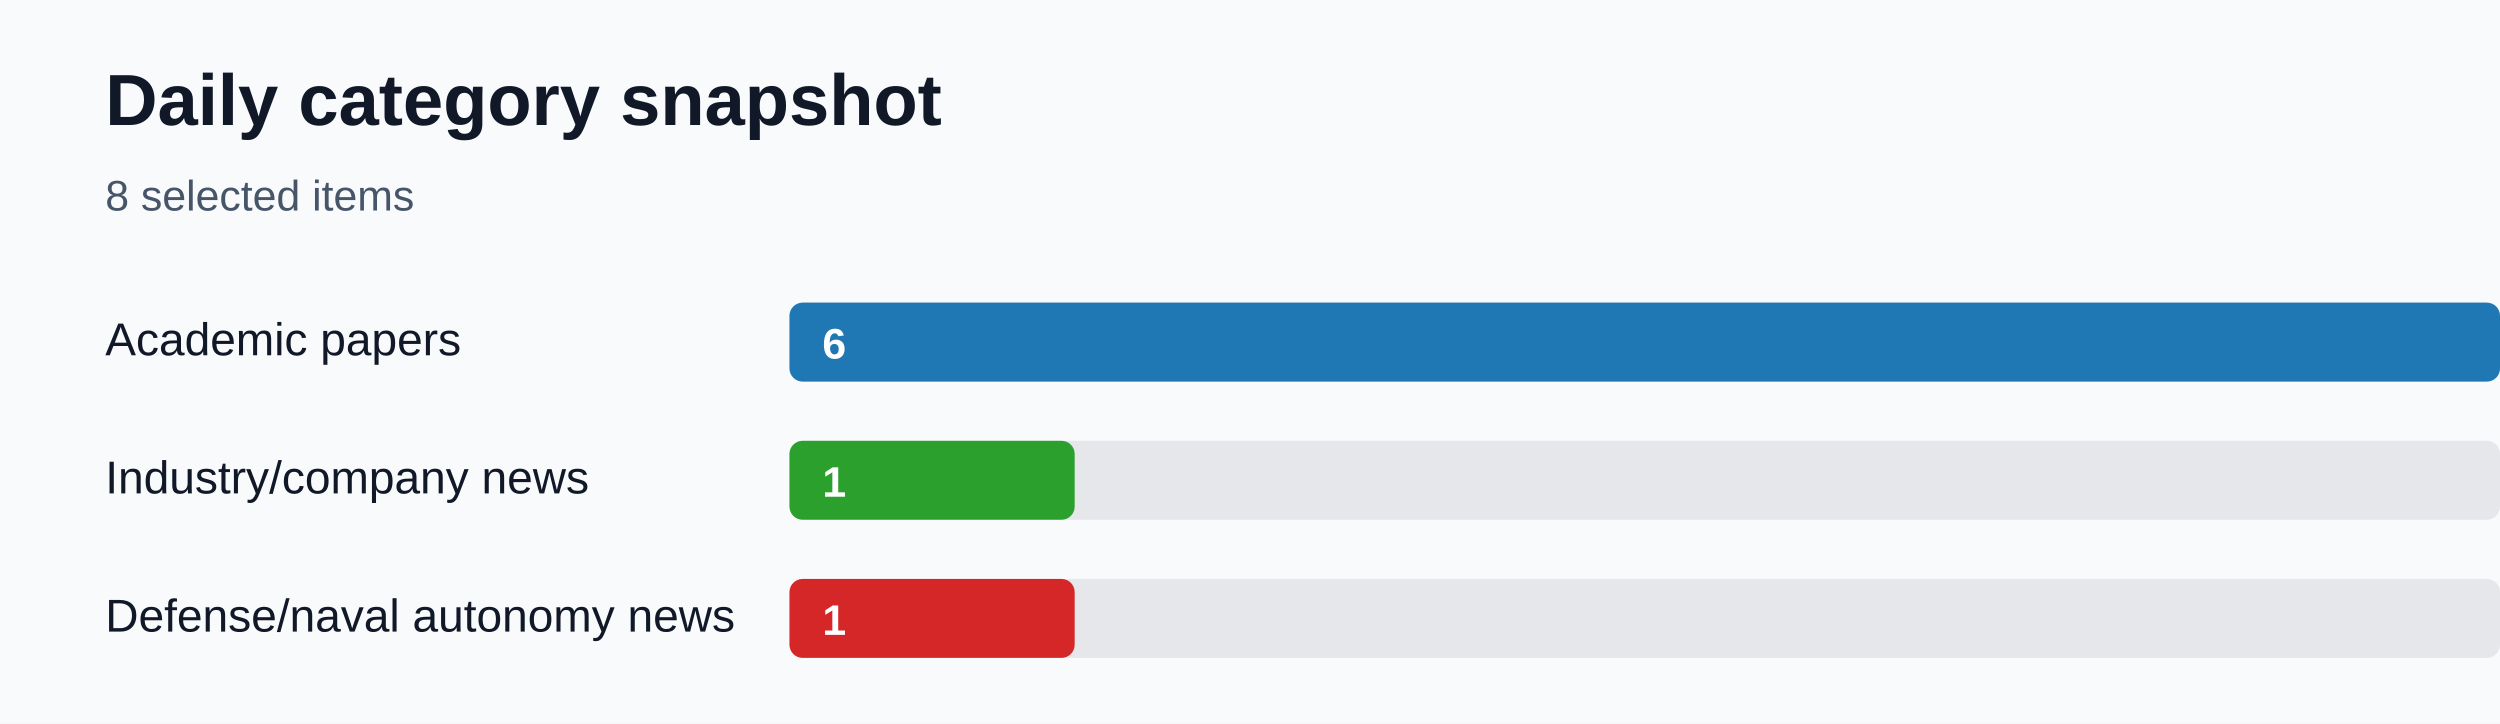
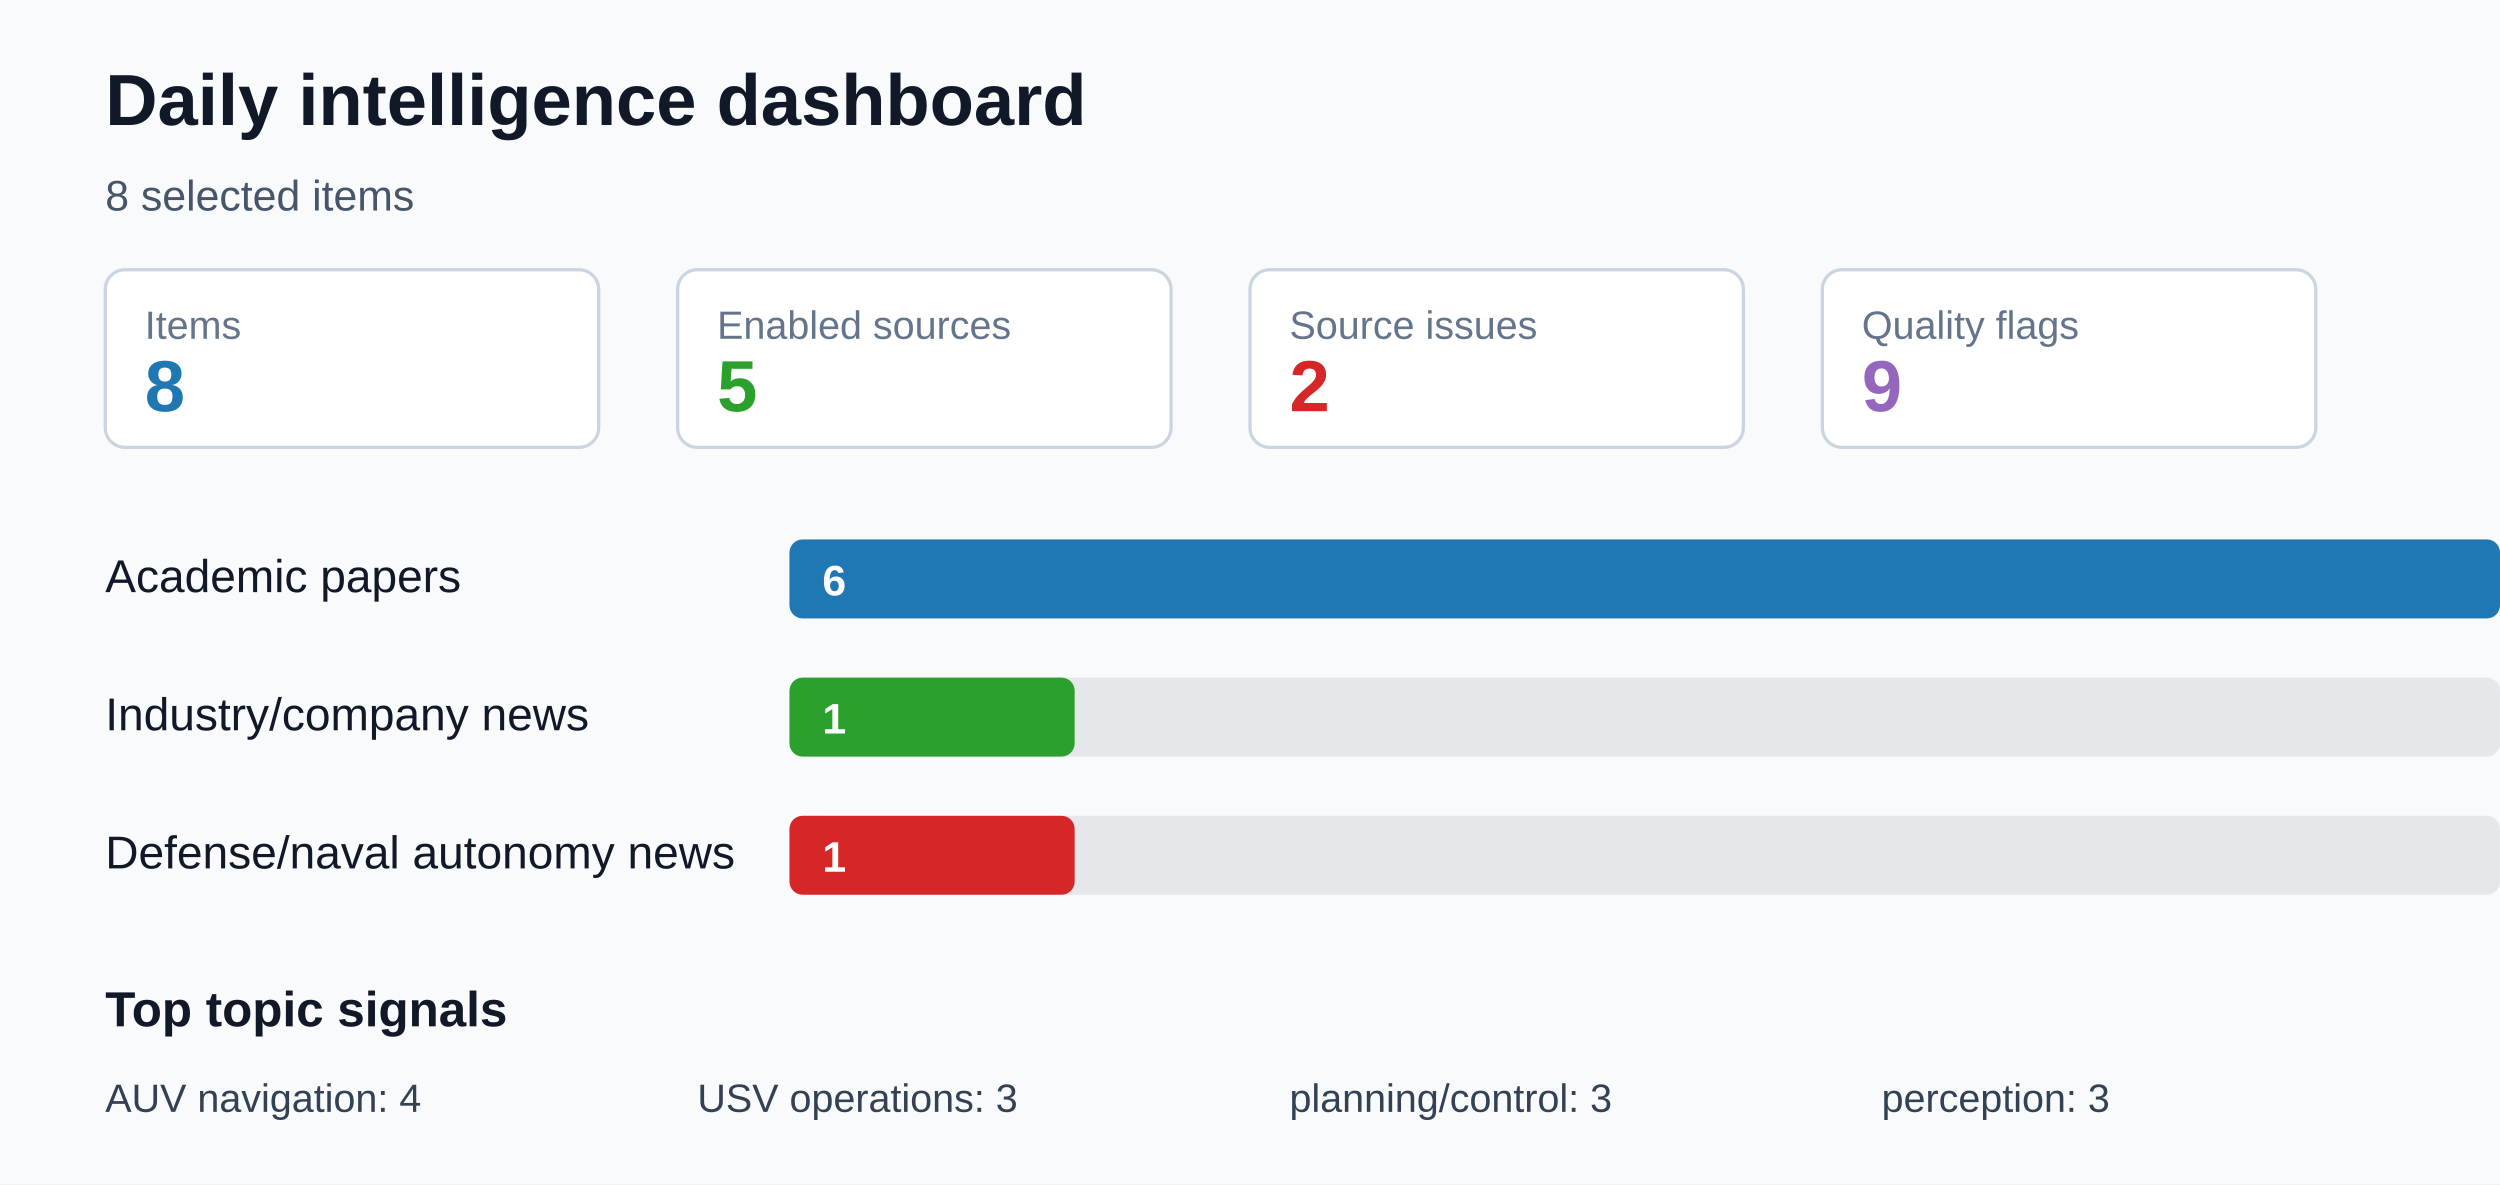
- <svg xmlns="http://www.w3.org/2000/svg" width="760" height="220" viewBox="0 0 760 220" role="img" aria-labelledby="title desc">
-   <rect width="760" height="220" fill="#f8fafc" />
-   <text x="32" y="38" font-family="Arial, sans-serif" font-size="22" font-weight="700" fill="#111827">Daily category snapshot</text>
+ <svg xmlns="http://www.w3.org/2000/svg" width="760" height="360" viewBox="0 0 760 360" role="img" aria-labelledby="title desc">
+   <rect width="760" height="360" fill="#f8fafc" />
+   <text x="32" y="38" font-family="Arial, sans-serif" font-size="22" font-weight="700" fill="#111827">Daily intelligence dashboard</text>
  <text x="32" y="64" font-family="Arial, sans-serif" font-size="13" fill="#475569">8 selected items</text>
-   <text x="32" y="108" font-family="Arial, sans-serif" font-size="14" fill="#111827">Academic papers</text>
-   <rect x="240" y="92" width="520" height="24" rx="4" fill="#e5e7eb" />
-   <rect x="240" y="92" width="520.0" height="24" rx="4" fill="#1f77b4" />
-   <text x="250" y="109" font-family="Arial, sans-serif" font-size="13" font-weight="700" fill="#ffffff">6</text>
-   <text x="32" y="150" font-family="Arial, sans-serif" font-size="14" fill="#111827">Industry/company news</text>
-   <rect x="240" y="134" width="520" height="24" rx="4" fill="#e5e7eb" />
-   <rect x="240" y="134" width="86.7" height="24" rx="4" fill="#2ca02c" />
-   <text x="250" y="151" font-family="Arial, sans-serif" font-size="13" font-weight="700" fill="#ffffff">1</text>
-   <text x="32" y="192" font-family="Arial, sans-serif" font-size="14" fill="#111827">Defense/naval autonomy news</text>
-   <rect x="240" y="176" width="520" height="24" rx="4" fill="#e5e7eb" />
-   <rect x="240" y="176" width="86.7" height="24" rx="4" fill="#d62728" />
-   <text x="250" y="193" font-family="Arial, sans-serif" font-size="13" font-weight="700" fill="#ffffff">1</text>
+   <rect x="32" y="82" width="150" height="54" rx="6" fill="#ffffff" stroke="#cbd5e1" />
+   <text x="44" y="103" font-family="Arial, sans-serif" font-size="12" fill="#64748b">Items</text>
+   <text x="44" y="125" font-family="Arial, sans-serif" font-size="22" font-weight="700" fill="#1f77b4">8</text>
+   <rect x="206" y="82" width="150" height="54" rx="6" fill="#ffffff" stroke="#cbd5e1" />
+   <text x="218" y="103" font-family="Arial, sans-serif" font-size="12" fill="#64748b">Enabled sources</text>
+   <text x="218" y="125" font-family="Arial, sans-serif" font-size="22" font-weight="700" fill="#2ca02c">5</text>
+   <rect x="380" y="82" width="150" height="54" rx="6" fill="#ffffff" stroke="#cbd5e1" />
+   <text x="392" y="103" font-family="Arial, sans-serif" font-size="12" fill="#64748b">Source issues</text>
+   <text x="392" y="125" font-family="Arial, sans-serif" font-size="22" font-weight="700" fill="#d62728">2</text>
+   <rect x="554" y="82" width="150" height="54" rx="6" fill="#ffffff" stroke="#cbd5e1" />
+   <text x="566" y="103" font-family="Arial, sans-serif" font-size="12" fill="#64748b">Quality flags</text>
+   <text x="566" y="125" font-family="Arial, sans-serif" font-size="22" font-weight="700" fill="#9467bd">9</text>
+   <text x="32" y="180" font-family="Arial, sans-serif" font-size="14" fill="#111827">Academic papers</text>
+   <rect x="240" y="164" width="520" height="24" rx="4" fill="#e5e7eb" />
+   <rect x="240" y="164" width="520.0" height="24" rx="4" fill="#1f77b4" />
+   <text x="250" y="181" font-family="Arial, sans-serif" font-size="13" font-weight="700" fill="#ffffff">6</text>
+   <text x="32" y="222" font-family="Arial, sans-serif" font-size="14" fill="#111827">Industry/company news</text>
+   <rect x="240" y="206" width="520" height="24" rx="4" fill="#e5e7eb" />
+   <rect x="240" y="206" width="86.7" height="24" rx="4" fill="#2ca02c" />
+   <text x="250" y="223" font-family="Arial, sans-serif" font-size="13" font-weight="700" fill="#ffffff">1</text>
+   <text x="32" y="264" font-family="Arial, sans-serif" font-size="14" fill="#111827">Defense/naval autonomy news</text>
+   <rect x="240" y="248" width="520" height="24" rx="4" fill="#e5e7eb" />
+   <rect x="240" y="248" width="86.7" height="24" rx="4" fill="#d62728" />
+   <text x="250" y="265" font-family="Arial, sans-serif" font-size="13" font-weight="700" fill="#ffffff">1</text>
+   <text x="32" y="312" font-family="Arial, sans-serif" font-size="15" font-weight="700" fill="#111827">Top topic signals</text>
+   <text x="32" y="338" font-family="Arial, sans-serif" font-size="12" fill="#334155">AUV navigation: 4</text>
+   <text x="212" y="338" font-family="Arial, sans-serif" font-size="12" fill="#334155">USV operations: 3</text>
+   <text x="392" y="338" font-family="Arial, sans-serif" font-size="12" fill="#334155">planning/control: 3</text>
+   <text x="572" y="338" font-family="Arial, sans-serif" font-size="12" fill="#334155">perception: 3</text>
</svg>
